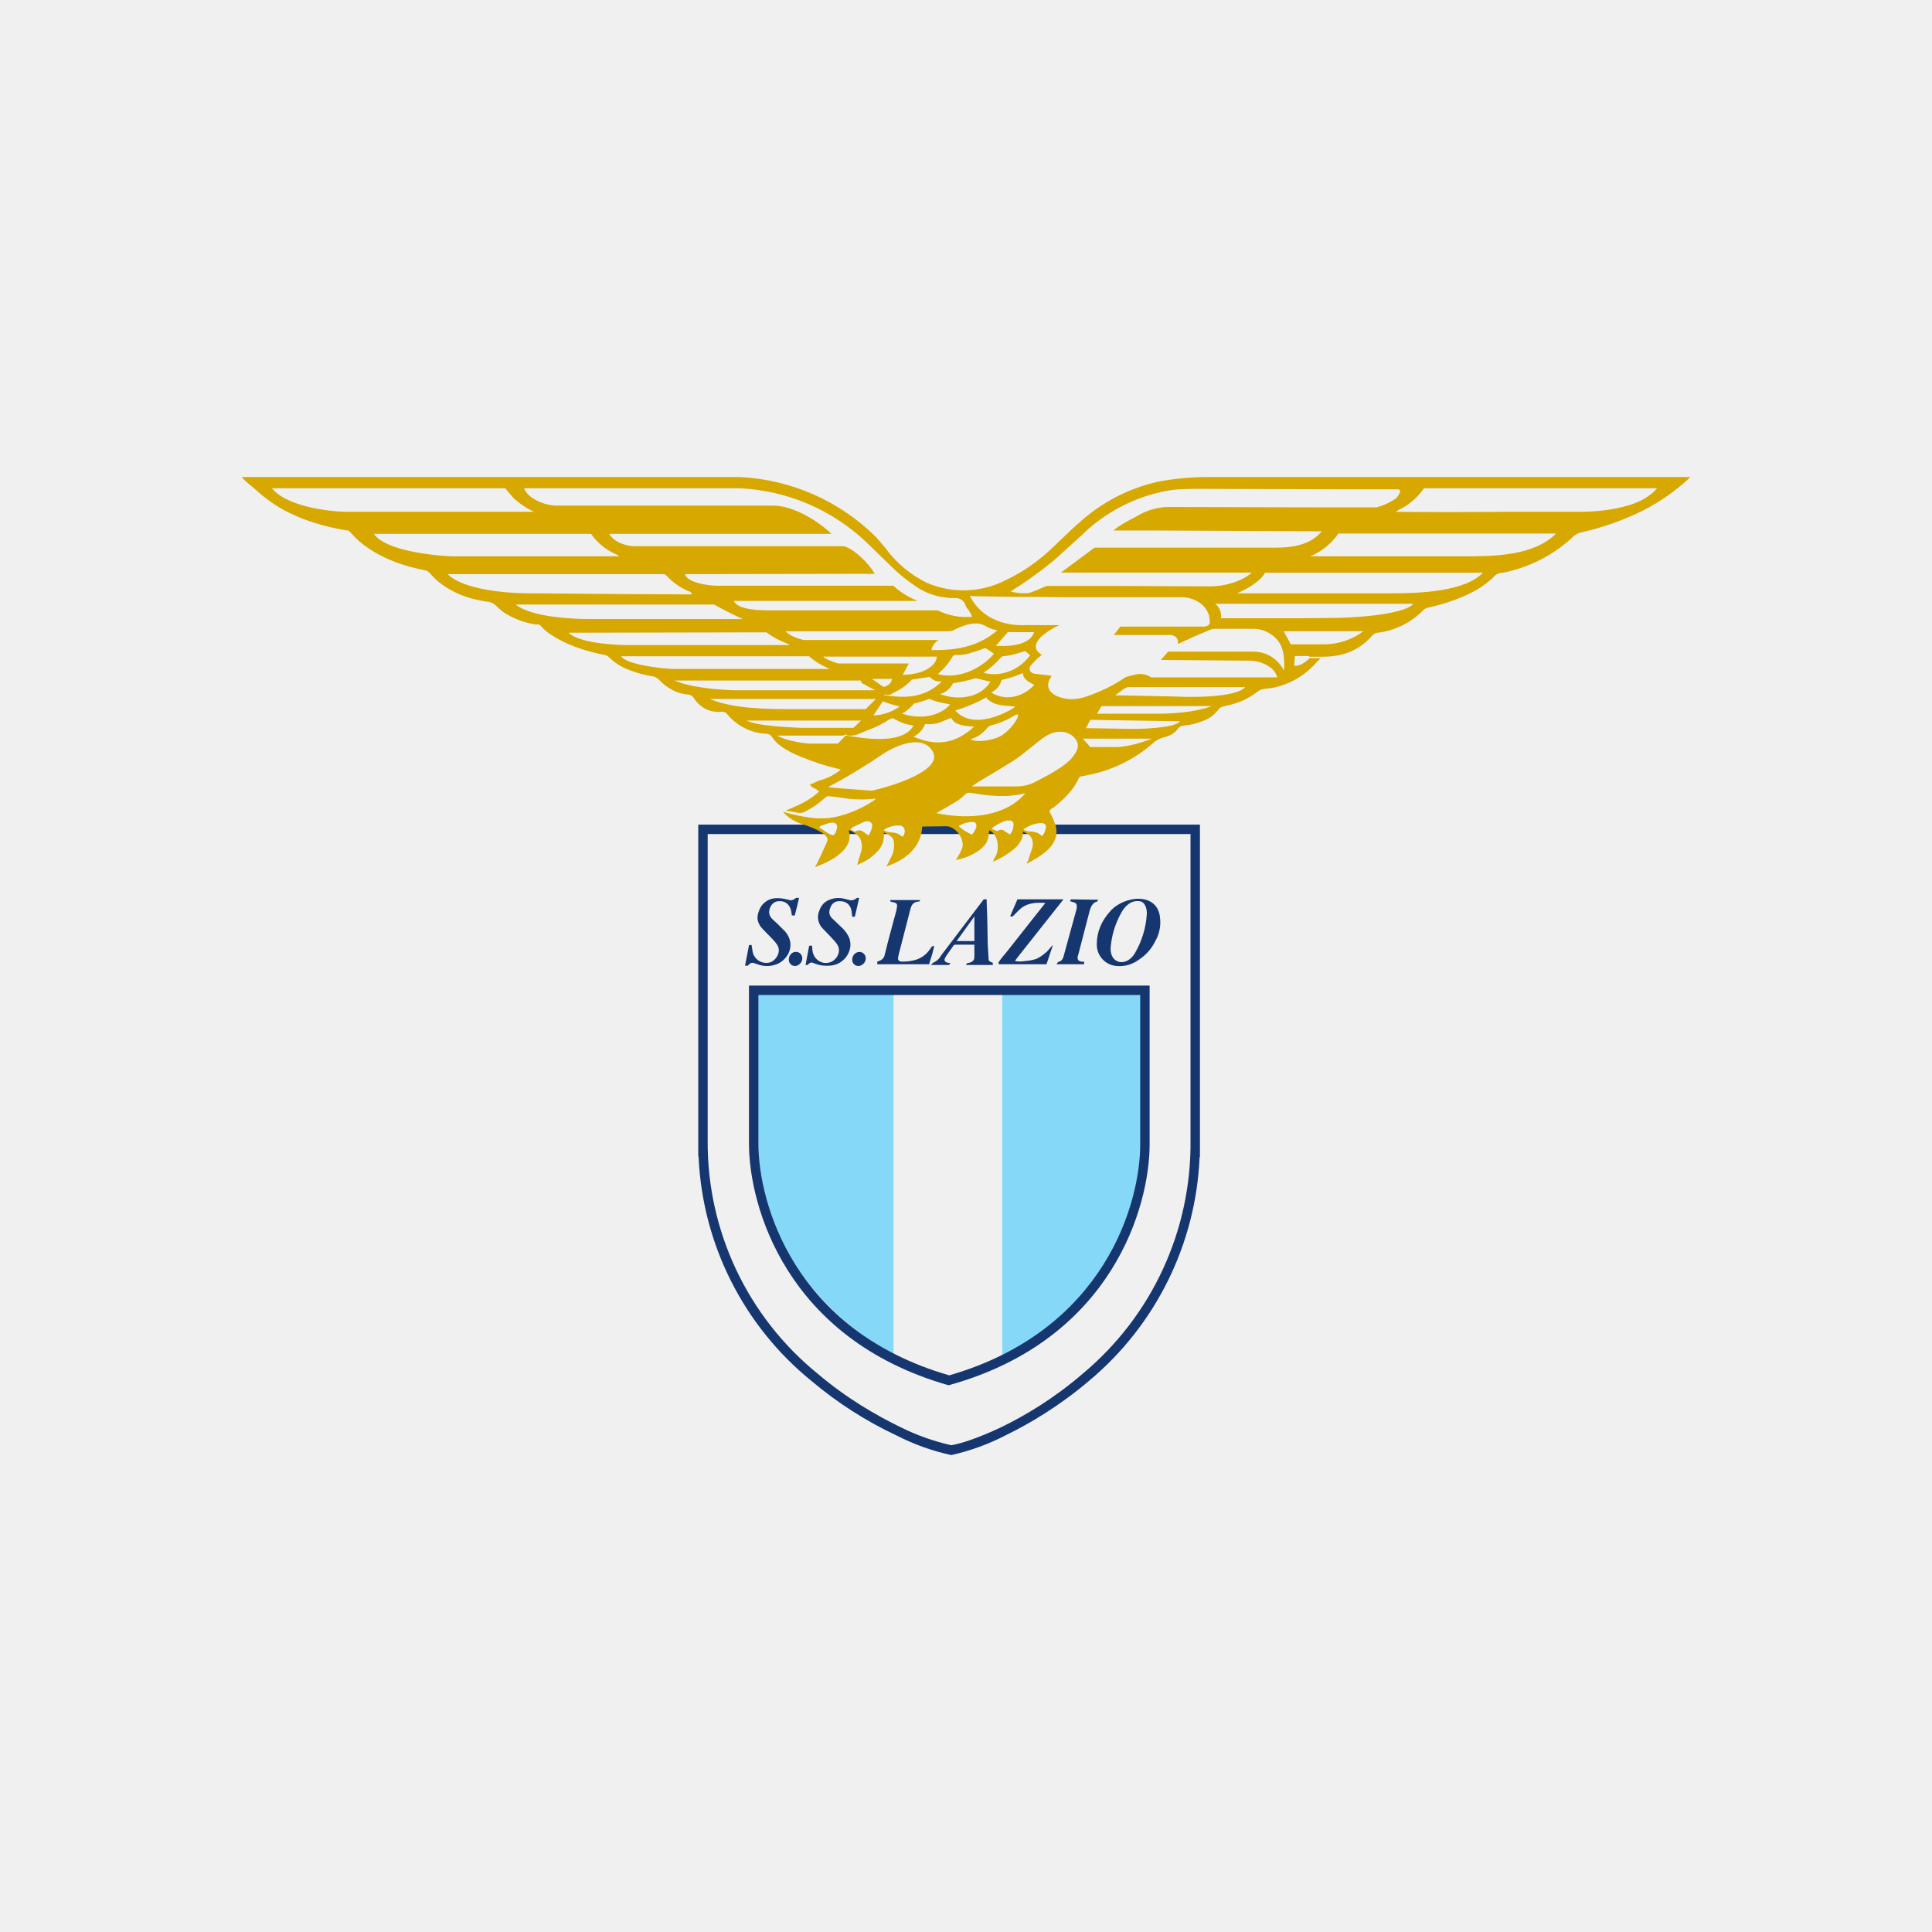
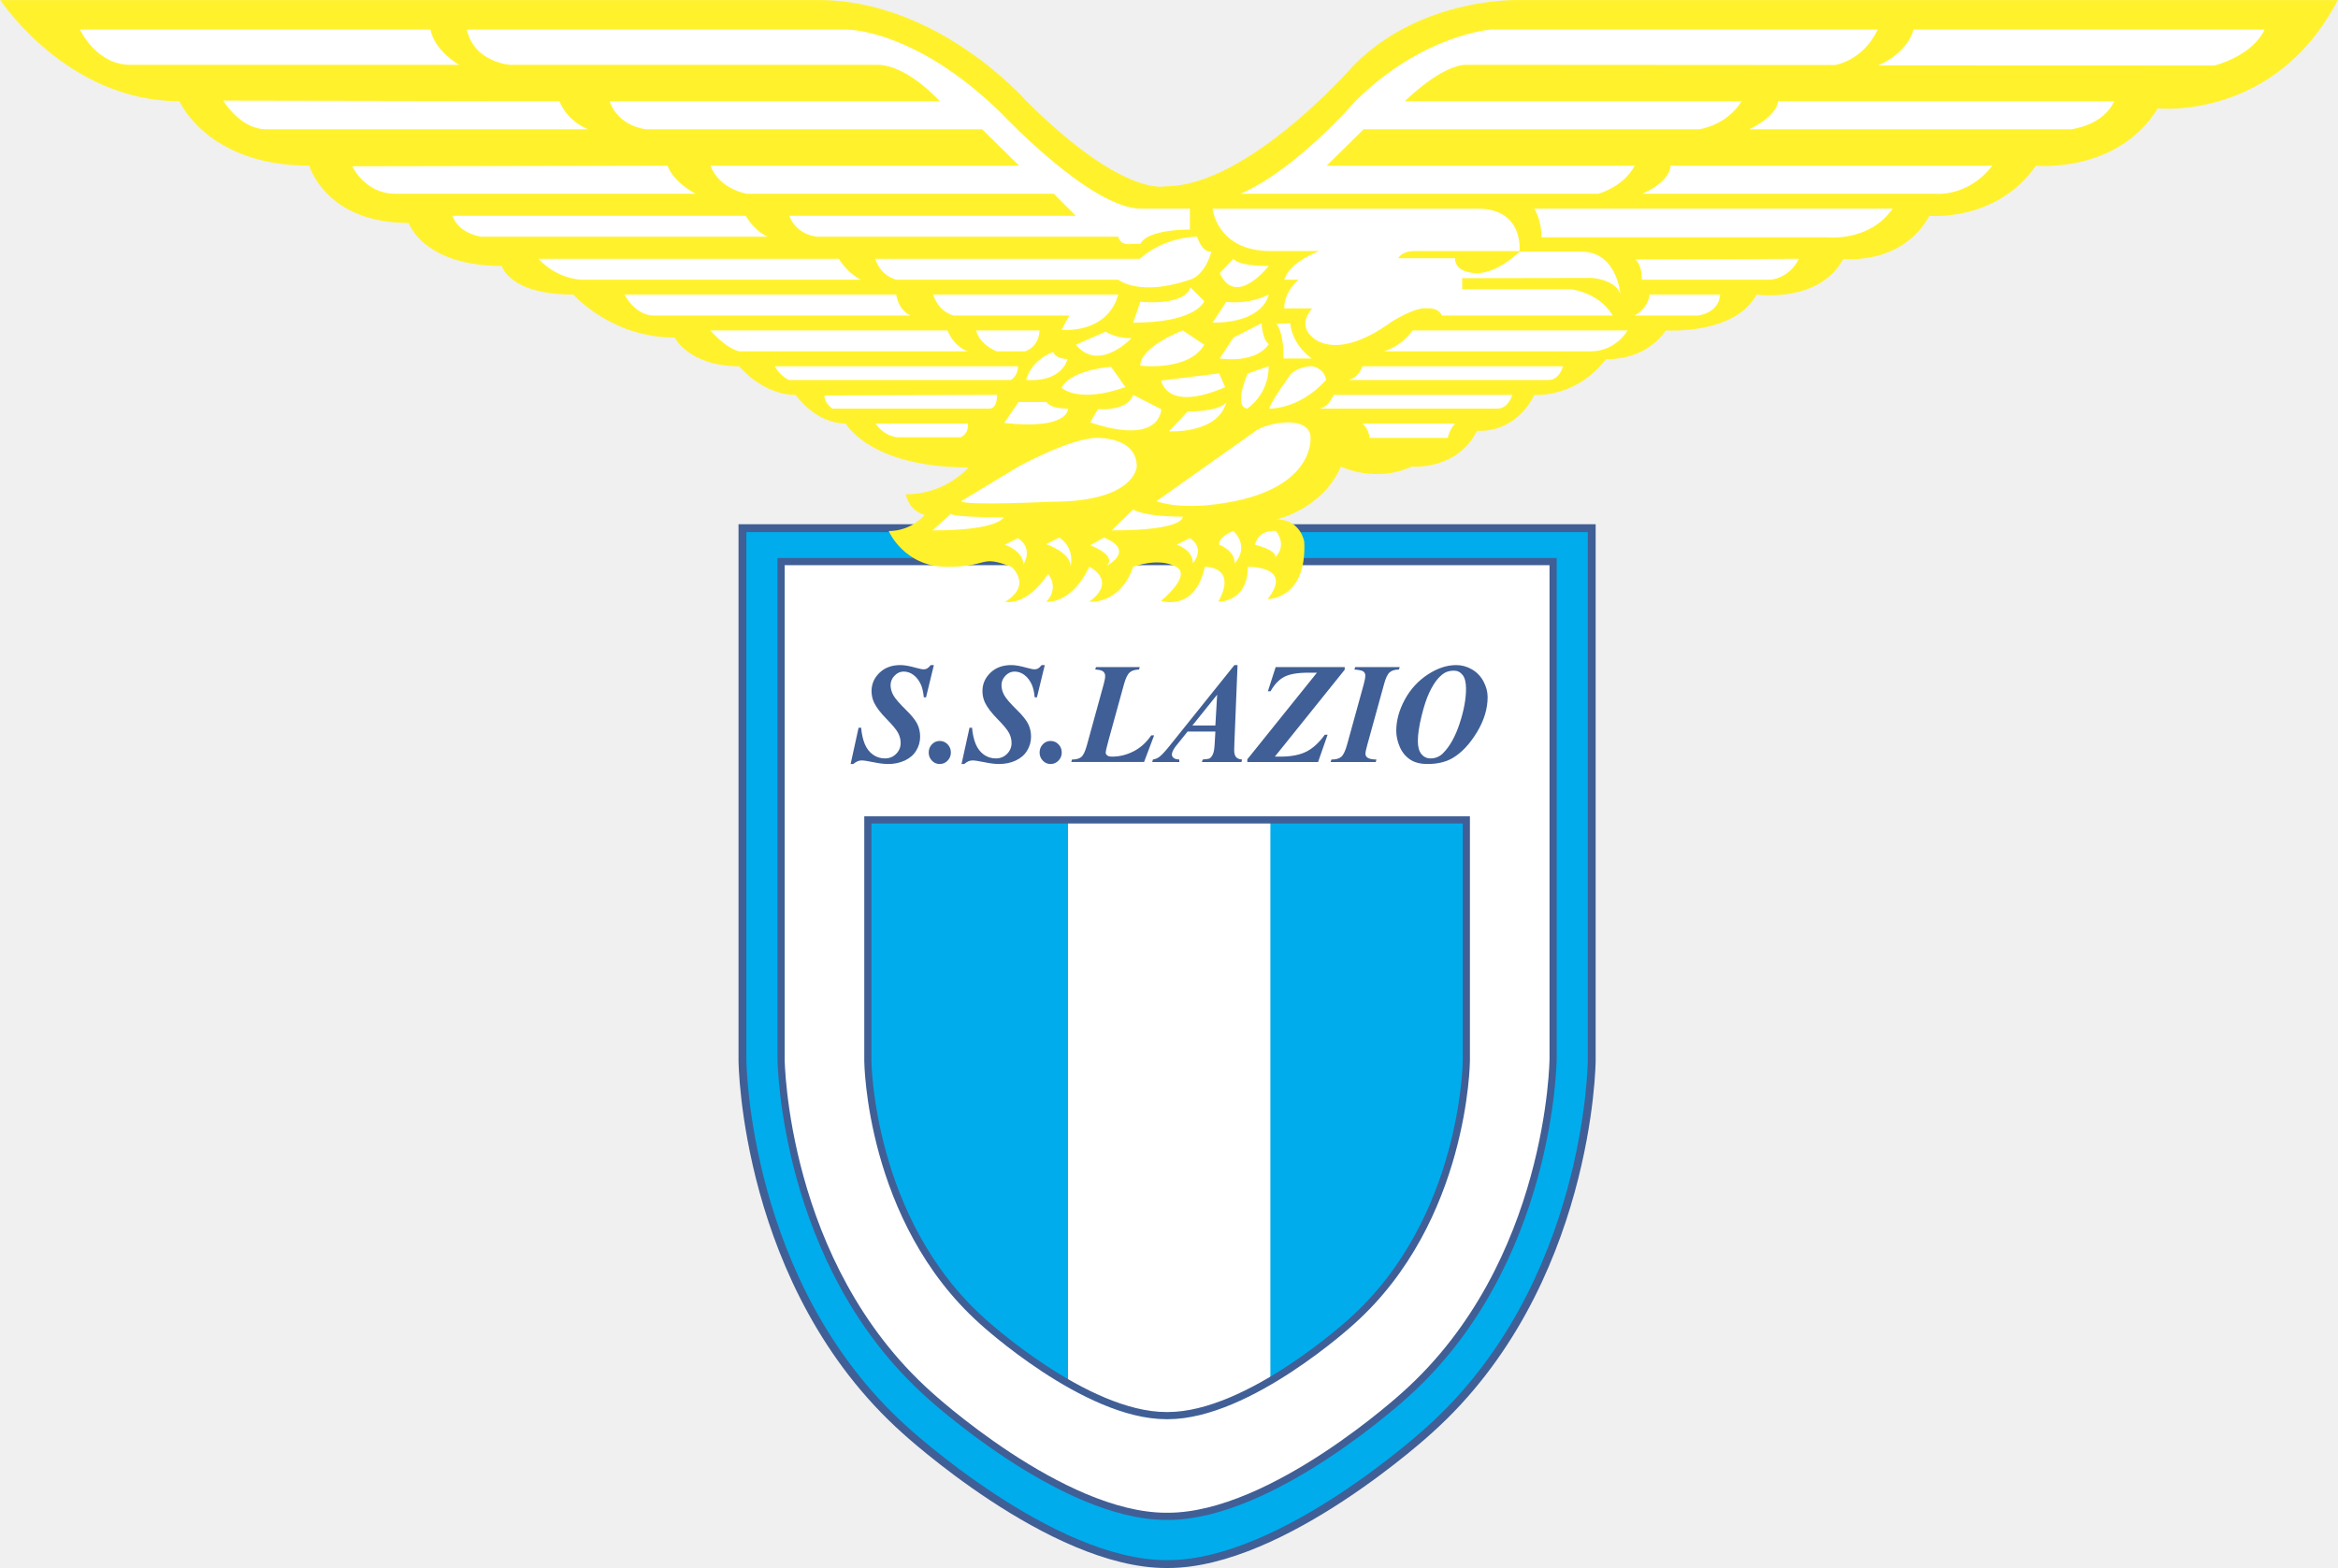
- <svg xmlns="http://www.w3.org/2000/svg" viewBox="0 0 24 24">
-   <g fill="none">
-     <path fill="#15366f" d="M8.67 10.244h6.236v4.127h-.004a3.83 3.83 0 0 1-1.377 2.785c-.36.306-.73.527-1.035.675a2.8 2.8 0 0 1-.666.243h-.014a2.8 2.8 0 0 1-.675-.243a4.8 4.8 0 0 1-1.053-.675a3.8 3.8 0 0 1-1.404-2.79h-.004v-4.122zm.121 3.915a3.7 3.7 0 0 0 1.368 2.907c.356.302.72.513 1.026.662q.301.15.63.225c.103-.014.333-.086.625-.225c.297-.144.658-.36 1.008-.662a3.72 3.72 0 0 0 1.341-2.907v-3.798H8.791z" />
-     <path fill="#15366f" d="M14.412 11.415a.47.47 0 0 1-.063.28a.56.56 0 0 1-.198.224a.4.4 0 0 1-.279.081a.265.265 0 0 1-.247-.27c0-.162.063-.297.17-.414c.172-.193.6-.243.617.104zm-.616.37c0 .197.202.224.301.058a1.1 1.1 0 0 0 .149-.486c.004-.063-.018-.153-.09-.162c-.104-.014-.18.058-.225.14a1.05 1.05 0 0 0-.135.45m-.806-.568c-.135-.009-.243 0-.333.09l-.063.063c-.009.01-.018.023-.045.01l.09-.208h.572l-.563.711l-.04.054c.054.014.099.005.14 0a.5.5 0 0 0 .13-.027a.5.5 0 0 0 .112-.076c.032-.023.054-.063.09-.095l-.08.239h-.59c-.014-.018 0-.032.009-.045a1 1 0 0 1 .076-.095l.455-.576l.036-.045zm-3.735.779l.05-.257h.031l.01.059a.173.173 0 0 0 .22.157c.072-.022.144-.13.09-.216a.4.4 0 0 0-.054-.067l-.122-.126c-.063-.063-.09-.135-.054-.225a.23.23 0 0 1 .194-.162q.067-.006.135.009l.054.013c.027.01.058-.009.08-.027h.037l-.023.1l-.031.12l-.036-.004l-.005-.04c-.013-.081-.063-.14-.153-.135c-.054 0-.09.031-.112.08c-.018.046-.018.09.022.136l.077.072l.09.09c.135.162.036.342-.095.4a.33.33 0 0 1-.225.014l-.067-.023q-.042-.015-.077.032h-.04zm2.849-.261h-.225c-.023 0-.036.004-.045.027l-.077.108l-.018.031c-.013.032-.004.045.032.059l.036.004l-.018.023h-.225l.027-.027a.2.2 0 0 0 .099-.09l.53-.698h.037v.045c.009.171.009.347.013.518l.01.162c0 .045.008.045.053.063v.027H12l.014-.023l.027-.004c.045-.014.063-.032.063-.077zm-.22-.045h.22v-.306zm-1.211-.536l-.054.234h-.032l-.009-.072c-.013-.08-.072-.126-.153-.121a.11.11 0 0 0-.108.076c-.022.045-.022.095.018.135l.113.108a.4.4 0 0 1 .09.113a.23.23 0 0 1 .013.184a.27.27 0 0 1-.252.185a.4.4 0 0 1-.18-.027c-.031-.018-.058-.018-.085.018h-.027l.045-.239h.036l.004.059c.014.108.113.18.216.148c.081-.022.153-.135.09-.225c-.022-.036-.054-.063-.08-.094l-.1-.104a.2.2 0 0 1-.04-.22c.031-.09.094-.135.189-.153a.3.3 0 0 1 .135.009l.054.013c.027.01.063-.004.09-.027zm.931.599c-.013.076-.04.148-.063.225h-.643v-.032c.045-.013.08-.036.09-.076c.045-.19.099-.378.148-.563l.005-.031c.009-.045 0-.059-.045-.068l-.036-.009v-.018h.369c0 .005 0 .014-.01.018h-.008c-.068.005-.09.045-.104.104l-.144.558l-.004.022c-.01.04 0 .059.045.063c.14 0 .265-.031.35-.157l.019-.027l.022-.014zm1.521.225l.018-.027c.045-.01.063-.04.072-.081l.158-.576l.004-.027c0-.036-.009-.05-.04-.059l-.045-.013l.013-.023l.338.005l-.014.022c-.054.014-.072.054-.09.104l-.14.54l-.013.045c0 .036.01.05.045.058h.036v.032z" />
-     <path fill="#15366f" d="M9.872 12a.077.077 0 0 1-.072-.09c0-.045.045-.09.09-.085c.045 0 .08.04.076.085c0 .045-.045.09-.09.09zm.715-.085c0-.045.04-.09.09-.09c.045 0 .081.04.077.085c0 .045-.045.09-.09.09a.076.076 0 0 1-.077-.085" />
-     <path fill="#85d8f8" d="M11.1 12.302H9.363v1.903c0 .64.428 1.908 1.737 2.62zm1.35 4.648c1.251-.72 1.778-2.115 1.773-2.745v-1.903H12.45z" />
-     <path fill="#15366f" d="M9.304 12.243h4.977v1.962c.004.774-.459 2.43-2.475 2.997l-.014.005h-.013c-2.016-.576-2.475-2.228-2.475-3.002zm.117.117v1.845c0 .734.437 2.322 2.371 2.88c1.935-.558 2.377-2.146 2.372-2.88V12.36z" />
-     <path fill="#f0f3fa" d="M10.645 10.209H9.97l.45.225l.09-.144l.36.149v-.136l.45.135v-.225h-.675zm1.805 0h-.68l.405.225l.09-.144l.405.149v-.136l.405.135v-.225h-.625z" />
-     <path fill="#d7a800" fill-rule="evenodd" d="m13.094 10.2l-.032-.071l-.009-.018l-.005-.01q-.014-.013-.009-.022c0-.013.01-.022.036-.045h.01c.125-.103.247-.211.314-.364c.005-.018.023-.027.041-.027l.072-.014c.3-.058.58-.195.81-.396a.3.3 0 0 1 .13-.072c.072-.018.135-.045.18-.108a.1.1 0 0 1 .077-.04a.8.8 0 0 0 .239-.059a.4.4 0 0 0 .193-.148a.1.1 0 0 1 .045-.027l.054-.014a.9.9 0 0 0 .396-.184a.1.1 0 0 1 .045-.018l.059-.01l.067-.008a.97.97 0 0 0 .553-.324l.046-.045h-.14l-.01.013c-.044.04-.116.09-.179.081l.009-.121h.166l.018.009h.158c.261 0 .463-.081.621-.266a.1.1 0 0 1 .058-.031a.95.95 0 0 0 .567-.275a.13.13 0 0 1 .059-.036c.117-.027.238-.058.35-.103c.181-.068.352-.153.487-.297a.13.13 0 0 1 .067-.032l.04-.004l.078-.018q.458-.117.796-.437a.2.2 0 0 1 .09-.045q.398-.09.765-.27q.327-.167.594-.418h-5.949a3.3 3.3 0 0 0-.666.058a2.15 2.15 0 0 0-.963.495c-.086.072-.162.149-.243.225l-.113.108a2.2 2.2 0 0 1-.575.396a1.15 1.15 0 0 1-.977.032a1.4 1.4 0 0 1-.522-.441l-.108-.126a2.58 2.58 0 0 0-1.692-.747H3l.054.054l.122.103l.026.023c.118.103.244.193.383.26c.225.113.468.18.711.221c.031 0 .05.014.067.036a1 1 0 0 0 .203.18c.216.149.455.23.707.28q.038.005.058.03l.018.014l.005.01l.071.071c.19.162.41.239.653.27q.04.008.072.036l.09.081a1 1 0 0 0 .41.162h.031c.018 0 .022 0 .058.04c.059.064.131.104.203.145c.18.099.369.153.562.193a.1.1 0 0 1 .059.027a.7.7 0 0 0 .234.153c.108.045.216.072.328.09c.032.01.05.027.068.045a.5.5 0 0 0 .108.09a.5.5 0 0 0 .23.086c.044 0 .071.018.094.054q.058.087.157.135a.4.4 0 0 0 .19.027c.031 0 .049.009.067.036a.67.67 0 0 0 .49.238c.027.005.045.014.059.036a.4.4 0 0 0 .108.113c.077.058.162.099.252.135q.229.096.473.153h.009l.013.009a.7.7 0 0 1-.27.135l-.068.031l-.027.01l-.018.008a.14.14 0 0 0 .072.054l.046.032c-.149.135-.289.18-.419.238l.063.01l.095.017a.13.13 0 0 0 .072-.009c.09-.045.18-.103.256-.175c.027-.023.05-.027.081-.018h.018l.198.027q.162.018.324 0h.014l-.014.013l-.018.014q-.204.134-.441.193a.9.9 0 0 1-.347.014a2 2 0 0 1-.301-.063l-.014-.005h-.018a.56.56 0 0 0 .234.149c.068.018.351.117.316.207c0 .013-.01.027-.014.036a5 5 0 0 1-.121.26l-.018.032c.18-.067.494-.211.418-.459c.031 0 .117.059.135.09c.029.05.037.11.023.167l-.036.117l-.014.054c.009 0 .018 0 .027-.01a.6.6 0 0 0 .225-.157a.27.27 0 0 0 .077-.17v-.06c.018 0 .063.028.08.041a.1.1 0 0 1 .046.09a.3.3 0 0 1-.027.158l-.045.09l-.023.04c.239-.08.432-.234.446-.495l.297-.004c.12 0 .229.157.202.265a.7.7 0 0 1-.081.153a.7.7 0 0 0 .279-.112c.063-.045.117-.1.126-.18l.009-.077c.117.054.126.225.085.315l-.027.045c0 .014-.008.023-.013.032a1 1 0 0 0 .288-.18c.045-.045.095-.122.085-.194c.014 0 .081.04.09.054c.037.045.041.095.027.149l-.036.108l-.013.045l-.014.022c0 .005 0 .014-.008.018h.008c.136-.076.31-.166.356-.328a.28.28 0 0 0-.022-.194zm.742-2.312l.081-.104h1.048c.05-.009.072-.031.063-.08l-.008-.055c-.045-.157-.203-.225-.325-.23h-1.449l-.396-.004h-.247l-.509-.009h-.022l-.004-.004h-.018l.004.013l.014.023c.13.23.386.333.643.328h.45c-.144.063-.432.243-.216.37h-.009l-.014.017l-.027.018l-.022.023l-.063.067c-.036.045-.023.09.036.108l.203.023h.013l-.005.013l-.004.01c-.072.107-.014.184.058.224q.076.036.158.045a.55.55 0 0 0 .225-.031a2 2 0 0 0 .486-.239l.022-.009l.108-.027a.25.25 0 0 1 .19.036h1.566a.23.23 0 0 0-.095-.13a.45.45 0 0 0-.252-.077l-1.098-.009l.09-.103h1.058c.278 0 .382.238.382.238c.009-.175-.005-.324-.122-.423a.4.4 0 0 0-.27-.099h-.463a.2.2 0 0 0-.068.014l-.157.067l-.077.032l-.013.009l-.023.009l-.013.009h-.009l-.018.009l-.085.04v-.027c0-.058-.054-.09-.117-.085zm-2.97-.76l-2.358.004c.031.108.292.144.4.144h2.188a1 1 0 0 0 .283.18l.018.009H9.115c.054.117.342.117.464.117h2.07a.8.8 0 0 0 .428.08l-.018-.04l-.028-.045a.2.2 0 0 1-.045-.08c-.031-.055-.076-.068-.13-.068h-.059l-.099-.014a.8.8 0 0 1-.328-.135a2 2 0 0 1-.288-.234l-.315-.306a2.45 2.45 0 0 0-1.584-.675H6.51c.05.135.266.216.405.216h2.691c.248 0 .549.185.724.351H7.567c.072.117.234.153.315.153h2.601c.127.036.302.203.383.342m2.313-.014l.418-.31h2.25c.194 0 .432-.028.572-.203l-2.106-.01h-.482c.077-.067.18-.12.27-.166l.072-.04a.76.76 0 0 1 .36-.086l1.913.005h.653a.8.8 0 0 0 .238-.108a.2.2 0 0 0 .045-.063q.033-.054-.027-.054h-.711l-1.742-.005c-.126 0-.247 0-.373.018c-.415.07-.799.267-1.098.563l-.337.306a5 5 0 0 1-.54.387a.6.6 0 0 0 .193.022h.018c.036 0 .234-.09.234-.09h.927l1.116.005c.167 0 .383-.059.508-.171zM3.378 6.065c.171.216.666.288.923.293h2.335a1 1 0 0 1-.257-.171l-.004-.005l-.077-.09l-.022-.027zm13.964.293q.66.006 1.323 0h.967c.121 0 .238-.01.36-.027c.216-.036.445-.095.594-.266h-2.898l-.018.027a.8.8 0 0 1-.288.239l-.023.013zm-12.7.27c.158.243.914.283.981.283h2.07a.1.1 0 0 0-.045-.027l-.004-.004h-.005a.76.76 0 0 1-.297-.248h-2.7zm14.684 0h-2.7a.8.8 0 0 1-.351.283h1.881c.387 0 .887 0 1.17-.279zm-.9.486h-2.71c-.066.117-.233.202-.318.243l-.032.013h1.944c.328 0 .891-.022 1.112-.256zM5.56 7.132c.198.198.752.238 1 .238h.022q.997.01 1.993.014h.018c-.004-.027-.022-.036-.036-.04h-.004a.8.8 0 0 1-.261-.18l-.036-.032zm.847.378c.197.162.737.18.917.18h1.904l-.04-.018l-.037-.018a4 4 0 0 1-.279-.144H6.398zm5.665 2.259h.54a.5.5 0 0 0 .225-.045l.054-.027l.135-.072c.104-.059.202-.117.284-.203a.4.4 0 0 0 .067-.103a.13.13 0 0 0-.014-.135a.23.23 0 0 0-.143-.09a.3.3 0 0 0-.163.018c-.09.036-.157.099-.229.157l-.171.135c-.104.072-.216.135-.324.203c-.09.054-.18.103-.261.162M7.063 7.86c.149.144.662.153.72.153h2.03l-.045-.023a1 1 0 0 1-.248-.135zm3.223 1.917c.072.013.544.045.544.045c.211-.045.909-.248.752-.495c-.136-.216-.478-.054-.63.05a7 7 0 0 1-.531.328zM17.558 7.5h-2.462c.09.072.072.18.072.18h1.035l.419-.005c.099 0 .81-.027.936-.175m-7.25.81s-.166-.068-.256-.158H7.716c.072.113.562.158.657.158zm2.084-.477l-.014-.005a.4.4 0 0 1-.14-.054c-.107-.063-.252-.013-.355.036l-.022.01c-.023.013-.037.022-.104.022H9.759c.067.076.225.108.225.108h1.678c-.036.013-.09.08-.09.126h.032c.252 0 .536-.032.783-.243zm-4.019.616c.171.09.598.126.778.126h1.724l-.045-.022l-.014-.01l-.013-.004l-.009-.004l-.059-.036h-.008l-.032-.027v-.018H8.373zm2.507.234H8.818c.297.126.738.126 1.053.126h.883zm1.858 1.17c-.225.059-.45.036-.68-.004a.1.1 0 0 0-.039 0a.1.1 0 0 0-.033.022l-.009.01c-.031.026-.058.053-.09.071l-.144.086l-.067.036l-.045.027c.441.09.873.031 1.107-.248m-1.39-.841a.6.6 0 0 1-.253-.09a.1.1 0 0 0-.045.013a1.2 1.2 0 0 1-.27.135l-.107.045a.25.25 0 0 1-.158.018V9.12s-.032.018-.059.018h-.805c.126.067.306.09.392.099h.364l.099-.1l.072.01c.212.036.652.09.77-.135m-.136-.63c.28 0 .428-.13.424-.225h-1.409c.027.036.184.085.184.085h.878l-.077.144zm4.257.153h-1.426c-.023 0-.045 0-.063.013c-.045.023-.126.09-.126.09h.045l.693.014c.153.009.756.022.877-.117m-4.121.616c.287.126.526.086.755-.126h-.031c-.104-.009-.211-.018-.256-.108l-.068.027c-.063.027-.135.063-.256.05c0 0-.037.108-.145.157m5.588-1.31h-.99l.09.163h.419a.82.82 0 0 0 .482-.162M9.269 8.946c.117.077.599.09.671.095h.662l.094-.09H9.268zm4.361-.08h.738c.472 0 .684-.095.684-.095h-1.368l-.054.09zm-1.98-.491c.248.063.522-.054.697-.252l-.022-.018l-.054-.036c-.018-.018-.036-.018-.059-.01a1 1 0 0 1-.135.046a.5.5 0 0 1-.193.031c-.022 0-.045 0-.054.027a.8.8 0 0 1-.162.194zm.216.45c.225.256.652.022.747-.045l-.068-.01c-.09-.004-.225-.013-.296-.107c-.068.045-.261.13-.383.162m2.79.135l-1.112-.018l-.053.103l.607.01c.059 0 .522-.01.563-.1zm-2.34-.356c.157.1.378.072.535-.099h-.008c-.059-.031-.136-.067-.136-.144a1.5 1.5 0 0 1-.265.086c-.023.085-.063.112-.113.148l-.018.01zm-.639.018c.211.081.5.054.626-.153l-.09-.022l-.09-.023a2 2 0 0 1-.284.063a.26.26 0 0 1-.162.135m.005-.157a.16.16 0 0 1-.122-.045c-.004-.01-.004-.01-.018-.01l-.216.032a.6.6 0 0 1-.189.144l-.05.027c-.018.014-.045.023-.063.018l-.04-.004v.009h.018l.018.004c.171.023.45.054.68-.175zm1.116-.324l-.064-.054s-.17.058-.256.063a.06.06 0 0 0-.045.018a1 1 0 0 1-.216.189c.167.05.414.004.58-.216m-1.594.724c.356.113.568-.063.599-.117c0 0-.157-.018-.256-.067c-.09.036-.19.058-.19.058s-.09.1-.152.126m2.25.315l.09.1h.315c.198 0 .45-.104.45-.104h-.855zm-.81-.301c-.013-.01-.036.004-.054.018l-.013.004l-.014.01a1 1 0 0 1-.242.098a.1.1 0 0 0-.063.04a.4.4 0 0 1-.18.127l-.023.009c.081.04.284.018.396-.054c.095-.063.194-.19.198-.252zm-.274-.855h.072c.121.004.355-.018.405-.171h-.328zm-1.192.751a1.2 1.2 0 0 1-.212-.063l-.117.176a.6.6 0 0 0 .329-.113m-.387 1.602a.3.3 0 0 0 .044-.117c0-.031-.018-.054-.049-.058a.1.1 0 0 0-.045.004l-.153.072l-.014.018l-.013.01c.013 0 .022.008.031.013c.019.009.032.018.046.004c.04-.018.067-.004.094.014l.023.018l.031.022zm1.755-.009a.2.2 0 0 0 .044-.13c0-.027-.018-.045-.045-.045H12.5a.6.6 0 0 0-.157.08c-.009 0-.014.014-.018.019v.009l.031.009c.014.009.023.018.045.009c.032-.023.063-.01.09.013l.05.032h.005zm.188-.054a.1.1 0 0 0 .041.014c.063 0 .122.009.167.058c.026-.022.035-.045.044-.08q.029-.082-.058-.082a.4.4 0 0 0-.211.077v.009l.004.004zm-2.56-.036l.045.027l.036.027c.009 0 .018.01.023.014c.076.045.09.04.116-.045c.018-.054-.009-.09-.072-.081c-.031.004-.062.018-.09.027l-.031.009a.04.04 0 0 0-.018.013zm1.899.09a.24.24 0 0 0 .054-.09c.009-.045-.009-.072-.054-.067a.3.3 0 0 0-.153.045h-.005v.009h-.004c.05.045.104.076.162.103m-1.089-.063v.014h.009l.013.009l.01.004l.067.01c.045 0 .076.013.103.035l.027.018q.036-.048.023-.09q-.008-.041-.054-.05a.34.34 0 0 0-.198.05m-.153-1.872l.144.1c.04-.005.108-.046.104-.1z" clip-rule="evenodd" />
-   </g>
+ <svg xmlns="http://www.w3.org/2000/svg" width="2500" height="1677" viewBox="0 0 213.979 143.573">
+   <path d="M106.908 143.212c10.547 0 23.888-12.254 23.888-12.254 14.736-13.185 14.891-33.815 14.891-33.815V48.364H67.943v48.779s.155 20.63 14.891 33.815c0 0 13.34 12.254 23.888 12.254h.186z" fill="#00acec" stroke="#405f96" stroke-width=".722" />
+   <path fill="#00acec" d="M97.644 134.703V71.247H79.115v45.748z" />
+   <path fill="#fff" d="M97.742 71.247h18.528v63.456H97.742z" />
+   <path fill="#00acec" d="M134.897 115.683V71.247h-18.528v63.456z" />
+   <path d="M106.749 129.62c-7.433 0-16.834-8.636-16.834-8.636-10.385-9.292-10.494-23.83-10.494-23.83V75.073h54.788v22.081s-.109 14.539-10.494 23.83c0 0-9.401 8.636-16.834 8.636h-.132zm.15 9.221c9.589 0 21.716-11.14 21.716-11.14 13.396-11.986 13.537-30.741 13.537-30.741V51.423H71.477V96.96s.141 18.755 13.537 30.741c0 0 12.127 11.14 21.716 11.14h.169z" fill="#fff" stroke="#405f96" stroke-width=".656" />
+   <path d="M0 .003s6.067 9.264 16.397 9.264c0 0 2.542 5.903 11.888 5.903 0 0 1.476 5.247 9.1 5.247 0 0 1.312 3.935 8.526 3.935 0 0 .656 2.624 6.559 2.624 0 0 3.443 3.936 9.265 3.936 0 0 1.312 2.624 5.903 2.624 0 0 2.131 2.624 5.165 2.624 0 0 1.831 2.624 4.591 2.624 0 0 2.214 4.017 11.232 4.017 0 0-2.05 2.459-5.739 2.459 0 0 .246 1.476 1.722 1.886 0 0-1.148 1.476-3.279 1.476 0 0 1.394 3.279 5.329 3.279 3.936 0 2.952-1.148 5.903 0 0 0 1.968 1.64-.574 3.197 0 0 1.886.52 3.936-2.542 0 0 1.065 1.23-.164 2.542 0 0 2.268.301 3.935-3.197 0 0 2.624 1.23 0 3.197 0 0 2.815.301 4.017-3.197 0 0 2.298-.91 3.936 0 1.476.82-1.394 3.115-1.394 3.115s3.116 1.066 4.018-3.115c0 0 3.033-.082 1.229 3.197 0 0 2.706.082 2.706-3.197 0 0 4.263-.109 1.804 2.952 0 0 3.607.082 3.361-5.247 0 0-.328-2.05-2.542-2.05 0 0 4.181-.902 5.903-4.837 0 0 3.115 1.558 6.477 0 0 0 4.1.41 5.985-3.279 0 0 3.362.41 5.247-3.279 0 0 3.771.328 6.559-3.28 0 0 3.498.246 5.465-2.623 0 0 6.34.41 8.308-3.28 0 0 5.739.82 7.953-3.279 0 0 5.329.656 7.871-3.935 0 0 6.149.574 9.756-4.591 0 0 7.461.738 11.15-5.247 0 0 10.74 1.148 16.479-9.92h-74.934s-8.854-.328-15.085 5.903c0 0-9.674 11.15-17.299 11.15 0 0-3.854 1.066-12.79-7.871 0 0-8.035-9.182-18.938-9.182H0z" fill="#fff22d" />
+   <path d="M91.959 49.876s1.694.547 1.694 1.804c0 0 .984-1.421-.492-2.405l-1.202.601zM95.744 49.822s2.241.765 2.241 2.022c0 0 .438-1.64-1.039-2.624l-1.202.602zM107.7 49.876s1.476.438 1.476 1.694c0 0 1.203-1.312-.273-2.295l-1.203.601zM99.775 49.931s2.459.875 1.53 1.858c0 0 2.678-1.366-.273-2.569l-1.257.711zM111.581 49.876s1.421.492 1.421 1.694c0 0 1.421-1.366-.109-2.951 0 .001-1.367.492-1.312 1.257zM114.86 49.876s2.022.492 1.858 1.148c0 0 1.148-.984.055-2.405 0 .001-1.53-.218-1.913 1.257zM101.743 48.565l1.967-1.913s.929.656 4.537.656c0 0 .273 1.257-6.504 1.257zM85.346 48.565l1.694-1.53s-.273.328 4.81.328c0-.001-.383 1.202-6.504 1.202zM87.969 45.887l5.247-3.17s4.755-2.624 7.214-2.624c0 0 3.607-.109 3.607 2.624 0 0-.109 3.225-7.816 3.225.001-.001-8.033.382-8.252-.055zM105.842 45.887l9.182-6.504s1.093-.71 3.006-.71c0 0 1.913 0 1.913 1.366 0 0 .547 5.302-9.564 6.231-.001 0-2.733.272-4.537-.383zM106.989 39.492s4.482.273 5.247-2.678c0 0-.273.82-3.553.875l-1.694 1.803zM99.775 38.672l.71-1.203s2.733.219 3.225-1.312l2.569 1.312c0 .001 0 3.389-6.504 1.203zM91.904 38.727l1.312-1.913h2.569s.218.601 1.967.601c0 0 .11 1.968-5.848 1.312zM114.149 37.415s1.968-1.257 1.968-3.88l-1.913.656c0-.001-1.366 3.005-.055 3.224zM106.279 34.846s.438 2.952 5.848.601l-.546-1.257-5.302.656zM96.386 32.223s.109.601 1.312.656c0 0-.437 2.132-3.771 1.913 0 0 .273-1.695 2.459-2.569zM97.151 35.502s1.476 1.476 5.848-.055l-1.312-1.858c.001 0-3.606.219-4.536 1.913zM101.196 30.364s.765.602 2.351.602c0 0-2.952 3.17-5.083.601l2.732-1.203zM104.366 33.48s4.427.546 5.848-1.913l-1.968-1.312c.001 0-3.88 1.476-3.88 3.225zM116.172 37.415s2.733.109 5.192-2.624c0 0-.055-.984-1.257-1.257 0 0-1.039-.055-1.913.656 0 0-1.858 2.515-2.022 3.225zM116.828 29.654s.656.656.656 3.17h2.569s-1.749-1.147-1.967-3.225l-1.258.055zM115.461 29.599s.054 1.421.656 1.913c0 0-.929 1.749-4.482 1.312l1.257-1.913 2.569-1.312zM110.979 29.544l1.257-1.913s1.858.328 3.881-.656c0 .001-.383 2.569-5.138 2.569zM111.635 25.008l1.257-1.312s.273.656 3.225.656c0 0-3.006 3.881-4.482.656zM108.957 26.32l1.257 1.257s-.656 1.967-6.504 1.967l.656-1.913c0 .001 3.99.438 4.591-1.311zM80.099 23.696s.383 1.476 1.913 1.913h20.332s1.913 1.585 6.559 0c0 0 1.312-.273 1.968-2.569 0 0-.765.219-1.312-1.366 0 0-2.897-.055-5.247 2.022H80.099zM76.765 23.696c.929 1.476 2.022 1.913 2.022 1.913H53.153s-2.187-.055-3.881-1.913h27.493zM82.012 26.976c.273 1.531 1.312 1.913 1.312 1.913H59.767s-1.476.109-2.624-1.913h24.869zM85.4 26.976s.382 1.476 1.858 1.913h10.603l-.71 1.312s4.154.437 5.192-3.225H85.4zM65.014 30.255s1.312 1.585 2.624 1.913H88.57s-1.202-.328-1.858-1.913H65.014zM89.335 30.255s.164 1.147 1.858 1.913h2.624c1.366-.492 1.312-1.913 1.312-1.913h-5.794zM70.917 33.535s.273.71 1.257 1.257h20.333s.656-.328.656-1.257H70.917zM75.453 36.212s-.109.547.71 1.203h14.375c.765 0 .71-1.257.71-1.257l-15.795.054zM80.153 38.782s.601 1.093 1.968 1.257h5.793c.82-.383.656-1.257.656-1.257h-8.417zM113.548 17.739h32.739s2.296-.601 3.334-2.569h-28.202l3.389-3.334h30.717s2.514-.328 3.88-2.569h-30.826s3.334-3.334 5.63-3.334l33.723.022s2.569-.351 3.935-3.247H136.45s-6.231.437-12.407 6.559c-.001 0-5.357 6.231-10.495 8.472zM175.146 2.708s-.383 2.022-3.225 3.279l30.771.011s3.443-.831 4.591-3.291h-32.137zM162.739 9.267s.055 1.257-2.624 2.569h29.46s2.951-.328 3.935-2.569h-30.771zM152.901 15.17s.109 1.367-2.569 2.569h26.836s2.952.328 5.192-2.569h-29.459zM140.439 19.105s.656 1.038.656 2.624h26.181s3.826.437 5.958-2.624h-32.795zM41.402 19.761s.383 1.53 2.624 1.913h26.235s-1.093-.383-2.022-1.913H41.402zM32.22 15.225s1.148 2.514 3.936 2.514h27.492s-1.967-.984-2.569-2.569l-28.859.055zM20.414 9.212s1.53 2.624 3.935 2.624h29.46s-1.858-.656-2.624-2.569l-30.771-.055zM7.296 2.708s1.476 3.225 4.591 3.225h30.116s-2.241-1.257-2.624-3.225H7.296z" fill="#fff" />
+   <path d="M108.902 19.105v1.913s-3.88-.055-4.536 1.312h-.82s-.984.218-1.203-.656H74.852s-1.913-.055-2.624-1.913h26.235l-2.022-2.022H68.348s-2.514-.382-3.334-2.569h28.257l-3.389-3.334H59.111s-2.514-.219-3.334-2.569h30.225s-2.951-3.334-5.739-3.334H46.649s-3.279-.219-3.935-3.225h34.761s6.34-.109 14.375 7.87c0 0 8.035 8.527 12.571 8.527h4.481zM149.676 23.751s.602.383.602 1.858h11.751s1.694-.055 2.624-1.913l-14.977.055zM149.621 28.889s1.203-.601 1.367-1.913h6.449s.055 1.531-1.967 1.913h-5.849zM126.666 32.168s1.531-.382 2.624-1.913h19.676s-1.039 1.913-3.389 1.913h-18.911zM123.441 34.792s.875-.164 1.257-1.257h18.364s-.328 1.257-1.312 1.257h-18.309zM120.763 37.415s.765-.055 1.312-1.257h16.342s-.328 1.202-1.312 1.257h-16.342zM124.698 38.782s.546.382.656 1.312h7.16s.109-.71.656-1.312h-8.472z" fill="#fff" />
+   <path d="M139.073 22.986s.437-3.88-3.826-3.88H110.98s.382 3.88 5.302 3.88h4.481s-2.678.929-3.225 2.624h1.312s-1.312 1.039-1.312 2.624h2.569s-1.421 1.421 0 2.624c0 0 2.077 2.35 7.215-1.367 0 0 2.186-1.421 3.334-1.257 0 0 .984-.109 1.312.656H147.6s-.929-1.913-3.771-2.405h-10.002v-1.016l11.86-.022s2.132.109 2.624 1.476c0 0-.307-3.88-3.553-3.88h-5.662s-1.99 1.968-3.903 1.968c0 0-2.022.055-2.022-1.367h-5.192s.273-.656 1.476-.656h9.618z" fill="#fff" />
+   <path d="M85.466 60.897l-.718 2.951h-.204c-.047-.46-.127-.828-.242-1.105-.17-.4-.398-.709-.683-.926a1.485 1.485 0 0 0-.918-.326c-.319 0-.598.127-.838.38a1.212 1.212 0 0 0-.361.858c0 .314.084.625.252.928.167.305.564.762 1.188 1.375.499.489.835.911 1.007 1.263.172.353.258.736.258 1.148 0 .464-.119.892-.356 1.282-.237.392-.583.694-1.039.909a3.584 3.584 0 0 1-1.542.322c-.355 0-.8-.055-1.334-.164-.534-.109-.89-.164-1.065-.164a.999.999 0 0 0-.378.068 1.693 1.693 0 0 0-.404.26h-.246l.729-3.32h.235c.051.586.164 1.086.337 1.498s.421.733.744.964c.322.23.688.346 1.101.346.407 0 .749-.14 1.023-.42a1.36 1.36 0 0 0 .412-.985c0-.321-.078-.629-.232-.924-.155-.295-.509-.724-1.061-1.285-.553-.562-.935-1.065-1.146-1.508a2.487 2.487 0 0 1-.226-1.05c0-.645.244-1.201.73-1.671s1.125-.704 1.915-.704c.354 0 .822.082 1.403.245.341.096.583.144.724.144.12 0 .227-.025.32-.078.094-.052.203-.156.327-.311h.288zM86 67.845a.97.97 0 0 1 .724.31c.198.206.297.455.297.746 0 .292-.101.541-.301.747a.968.968 0 0 1-.72.309.946.946 0 0 1-.714-.309 1.044 1.044 0 0 1-.294-.747c0-.292.098-.541.294-.746a.943.943 0 0 1 .714-.31zM95.618 60.897l-.718 2.951h-.204c-.047-.46-.128-.828-.242-1.105-.17-.4-.398-.709-.683-.926a1.488 1.488 0 0 0-.918-.326c-.319 0-.598.127-.838.38s-.36.539-.36.858c0 .314.084.625.252.928.167.305.564.762 1.188 1.375.5.489.835.911 1.007 1.263.172.353.259.736.259 1.148 0 .464-.119.892-.356 1.282-.237.392-.583.694-1.039.909-.456.214-.97.322-1.542.322-.355 0-.8-.055-1.334-.164-.535-.109-.89-.164-1.064-.164a1 1 0 0 0-.379.068 1.69 1.69 0 0 0-.403.26h-.247l.729-3.32h.234c.051.586.164 1.086.337 1.498.174.412.422.733.743.964.322.23.689.346 1.102.346.407 0 .748-.14 1.023-.42a1.36 1.36 0 0 0 .412-.985c0-.321-.078-.629-.232-.924-.155-.295-.509-.724-1.062-1.285-.553-.562-.935-1.065-1.146-1.508a2.501 2.501 0 0 1-.225-1.05c0-.645.243-1.201.729-1.671.487-.47 1.125-.704 1.916-.704.354 0 .822.082 1.403.245.341.096.583.144.724.144a.64.64 0 0 0 .32-.078c.094-.052.203-.156.326-.311h.288zM96.151 67.845c.285 0 .526.104.724.31.198.206.297.455.297.746 0 .292-.101.541-.301.747-.201.206-.44.309-.72.309s-.518-.103-.714-.309a1.044 1.044 0 0 1-.294-.747c0-.292.099-.541.294-.746a.946.946 0 0 1 .714-.31zM104.707 69.771h-6.662l.064-.226c.392 0 .681-.081.864-.242.184-.162.353-.524.506-1.089l1.539-5.592c.085-.308.128-.55.128-.726 0-.17-.061-.307-.183-.41s-.364-.163-.727-.18l.07-.226h4.007l-.07.226c-.384.009-.672.1-.861.273-.19.173-.36.525-.509 1.057l-1.408 5.106c-.179.649-.269 1.044-.269 1.185 0 .086.046.166.138.241s.24.112.445.112c.684 0 1.341-.163 1.974-.489.633-.325 1.169-.812 1.609-1.458h.266l-.921 2.438zM109.13 66.431l2.268-2.823-.164 2.823h-2.104zm2.042 1.639c-.021.477-.079.812-.172 1.005-.094.193-.198.32-.312.38-.056.026-.26.057-.613.091l-.07.226h3.617l.058-.226c-.258-.021-.443-.098-.555-.231-.112-.133-.168-.345-.168-.637 0-.077.007-.302.02-.673l.288-7.108h-.287l-5.892 7.344c-.428.536-.754.89-.98 1.061a1.375 1.375 0 0 1-.589.244l-.064.226h2.479v-.226c-.243-.013-.417-.062-.521-.151-.105-.087-.157-.183-.157-.287 0-.099.021-.197.064-.296.051-.128.134-.272.25-.431l.584-.727.538-.67h2.547l-.065 1.086zM123.073 61.325l-6.393 7.955h.5c.995 0 1.794-.155 2.399-.466.604-.311 1.162-.825 1.674-1.542h.256l-.871 2.5h-6.48v-.246l6.375-7.932h-.781c-.999 0-1.74.129-2.223.387-.482.258-.896.696-1.243 1.314h-.243l.711-2.214h6.32v.244zM123.964 61.307l.07-.226h4.077l-.077.226c-.372 0-.655.087-.849.259-.194.172-.364.533-.509 1.08l-1.535 5.562c-.111.396-.167.662-.167.795a.43.43 0 0 0 .173.363c.146.112.423.172.833.18l-.064.226h-4.129l.07-.226c.41 0 .711-.083.903-.249.192-.166.367-.529.525-1.089l1.534-5.562c.094-.345.142-.606.142-.783a.451.451 0 0 0-.173-.375c-.114-.091-.389-.151-.824-.181zM133.867 61.802c.209.262.314.684.314 1.268 0 .933-.197 1.996-.591 3.19-.394 1.194-.902 2.1-1.525 2.717a1.553 1.553 0 0 1-1.137.466c-.339 0-.617-.133-.833-.399s-.324-.66-.324-1.179c0-.609.111-1.369.333-2.28.222-.911.459-1.632.711-2.162s.5-.938.744-1.223c.243-.285.478-.488.705-.61.227-.121.5-.182.823-.182.311.001.57.132.78.394zm-.919 7.612c.822-.485 1.563-1.269 2.222-2.351s.988-2.162.988-3.238c0-.48-.126-.957-.378-1.429a2.738 2.738 0 0 0-1.058-1.104 2.826 2.826 0 0 0-1.436-.395c-.857 0-1.726.288-2.608.864a6.286 6.286 0 0 0-2.104 2.303c-.52.959-.78 1.911-.78 2.855 0 .468.103.949.31 1.442.207.494.517.882.93 1.167.413.285.955.427 1.625.427.904.001 1.667-.18 2.289-.541z" fill="#405f96" />
</svg>
